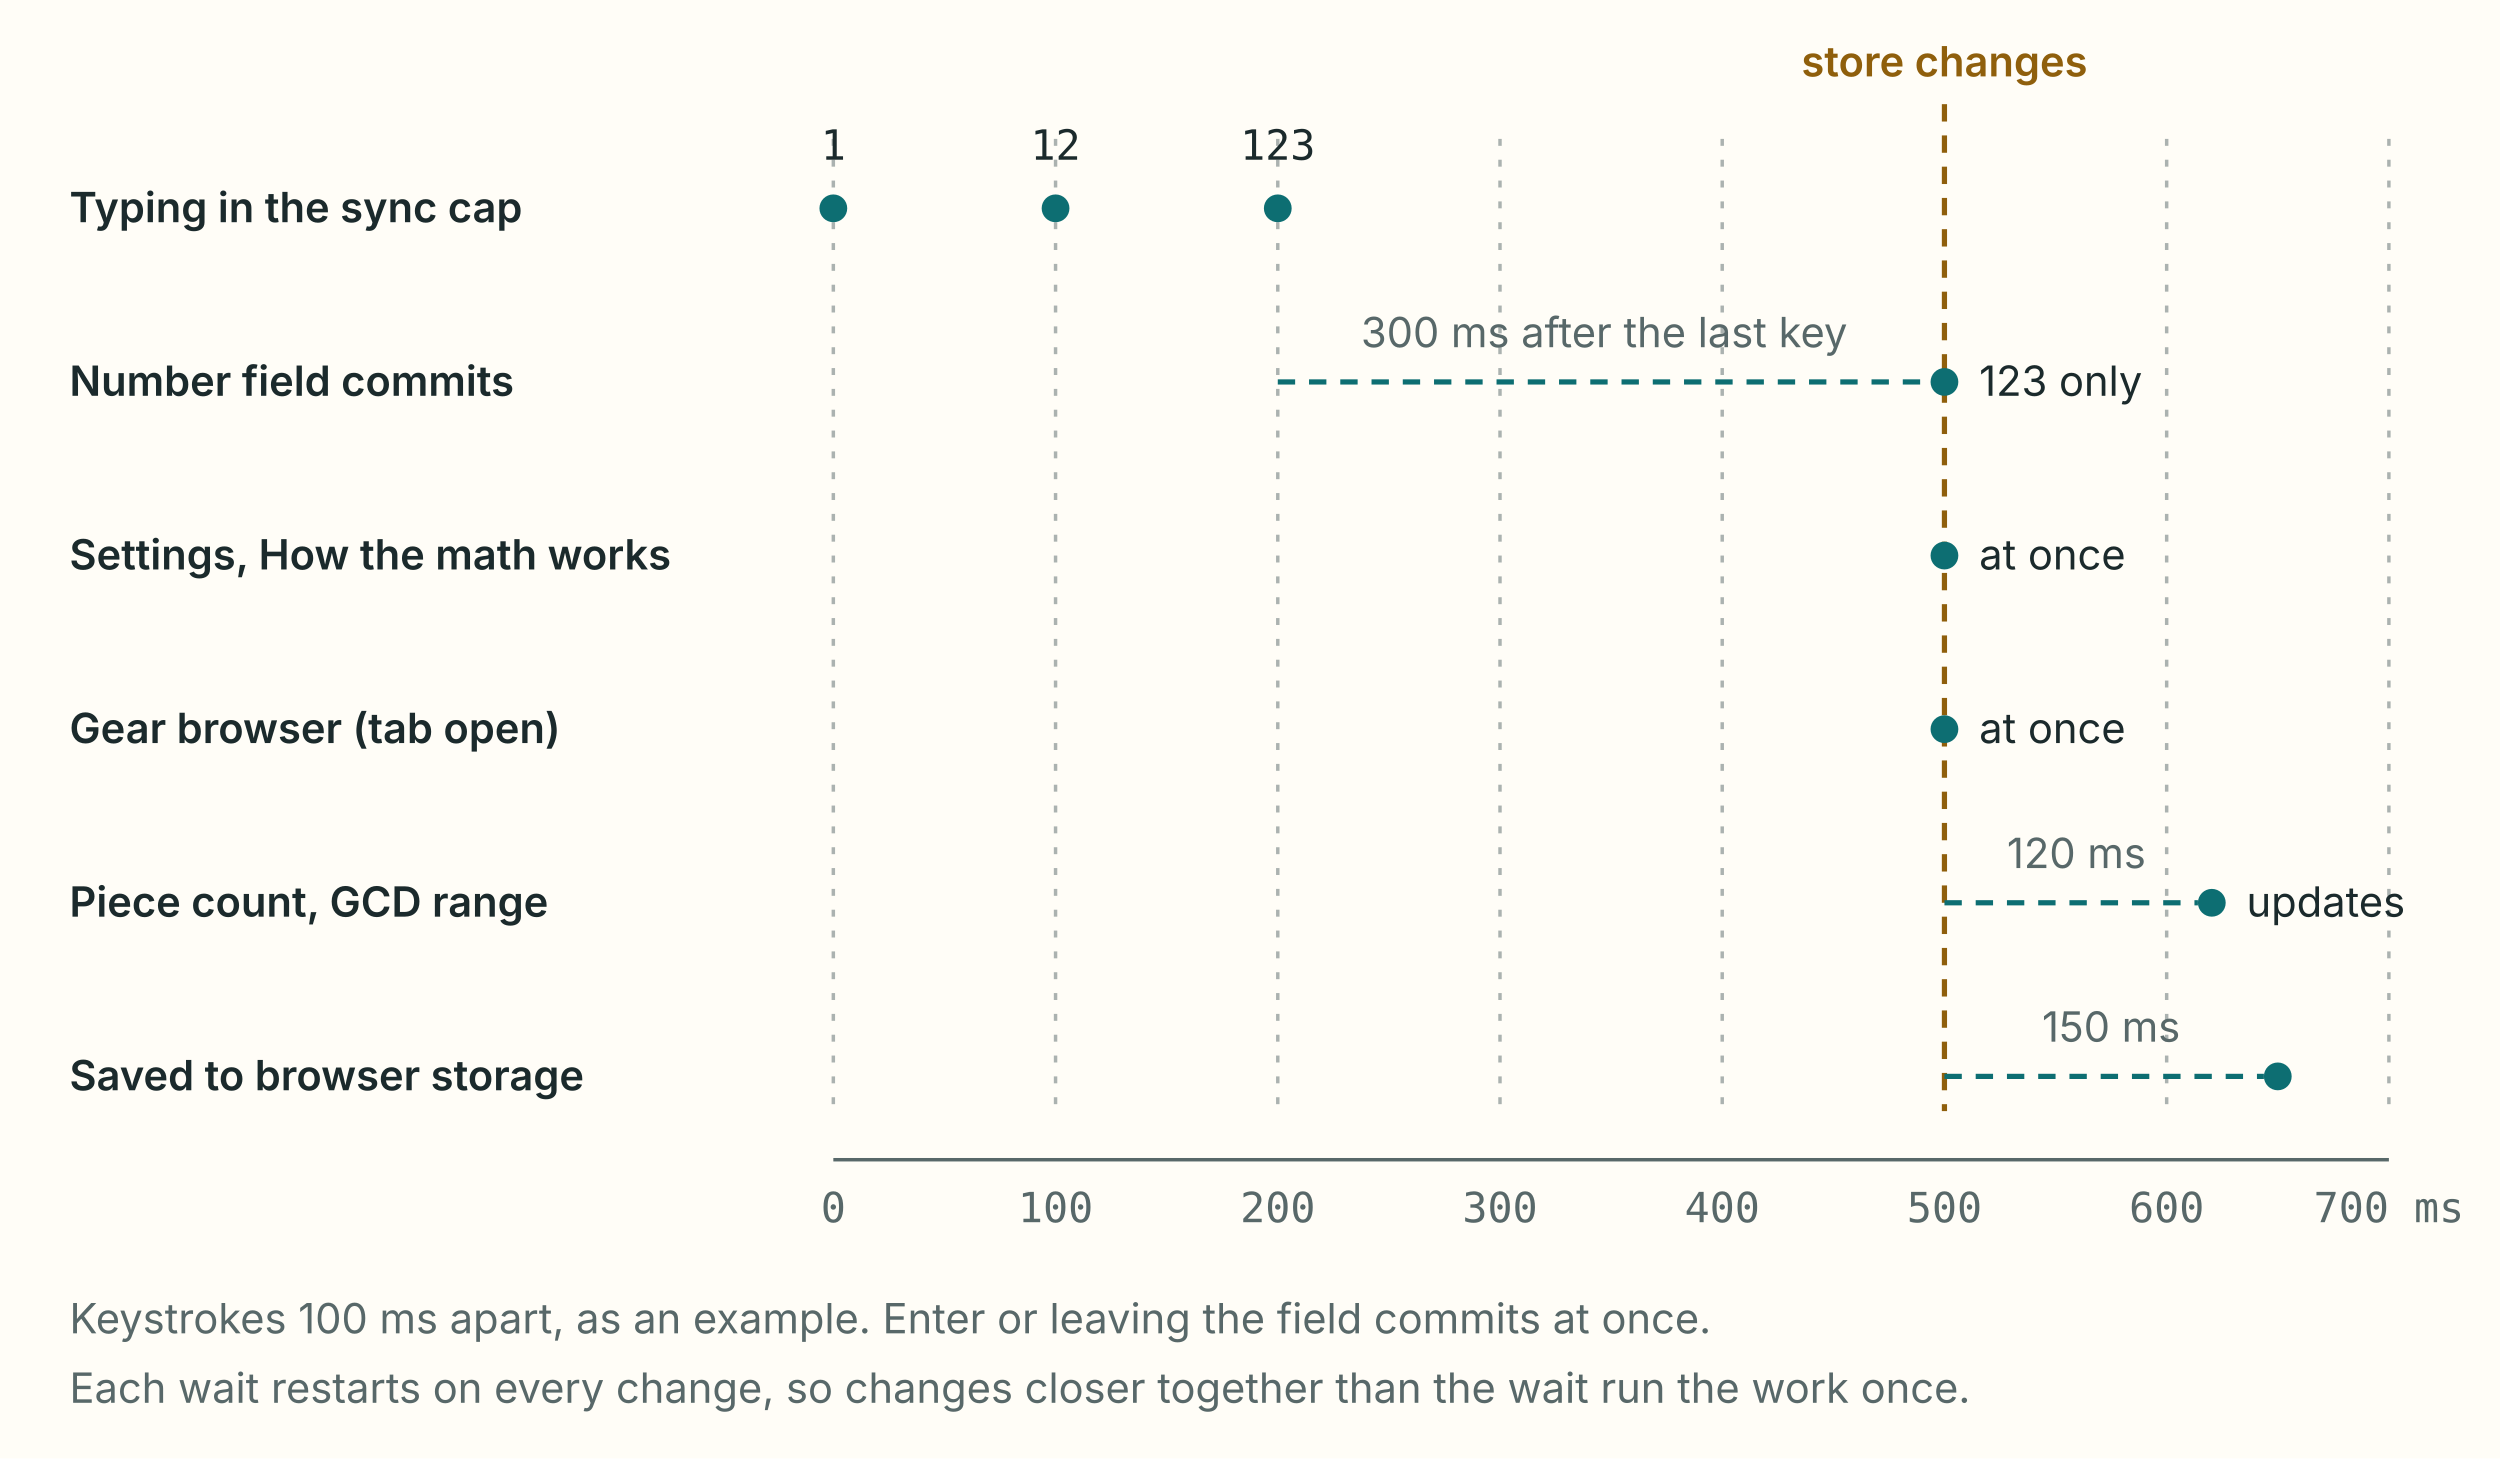
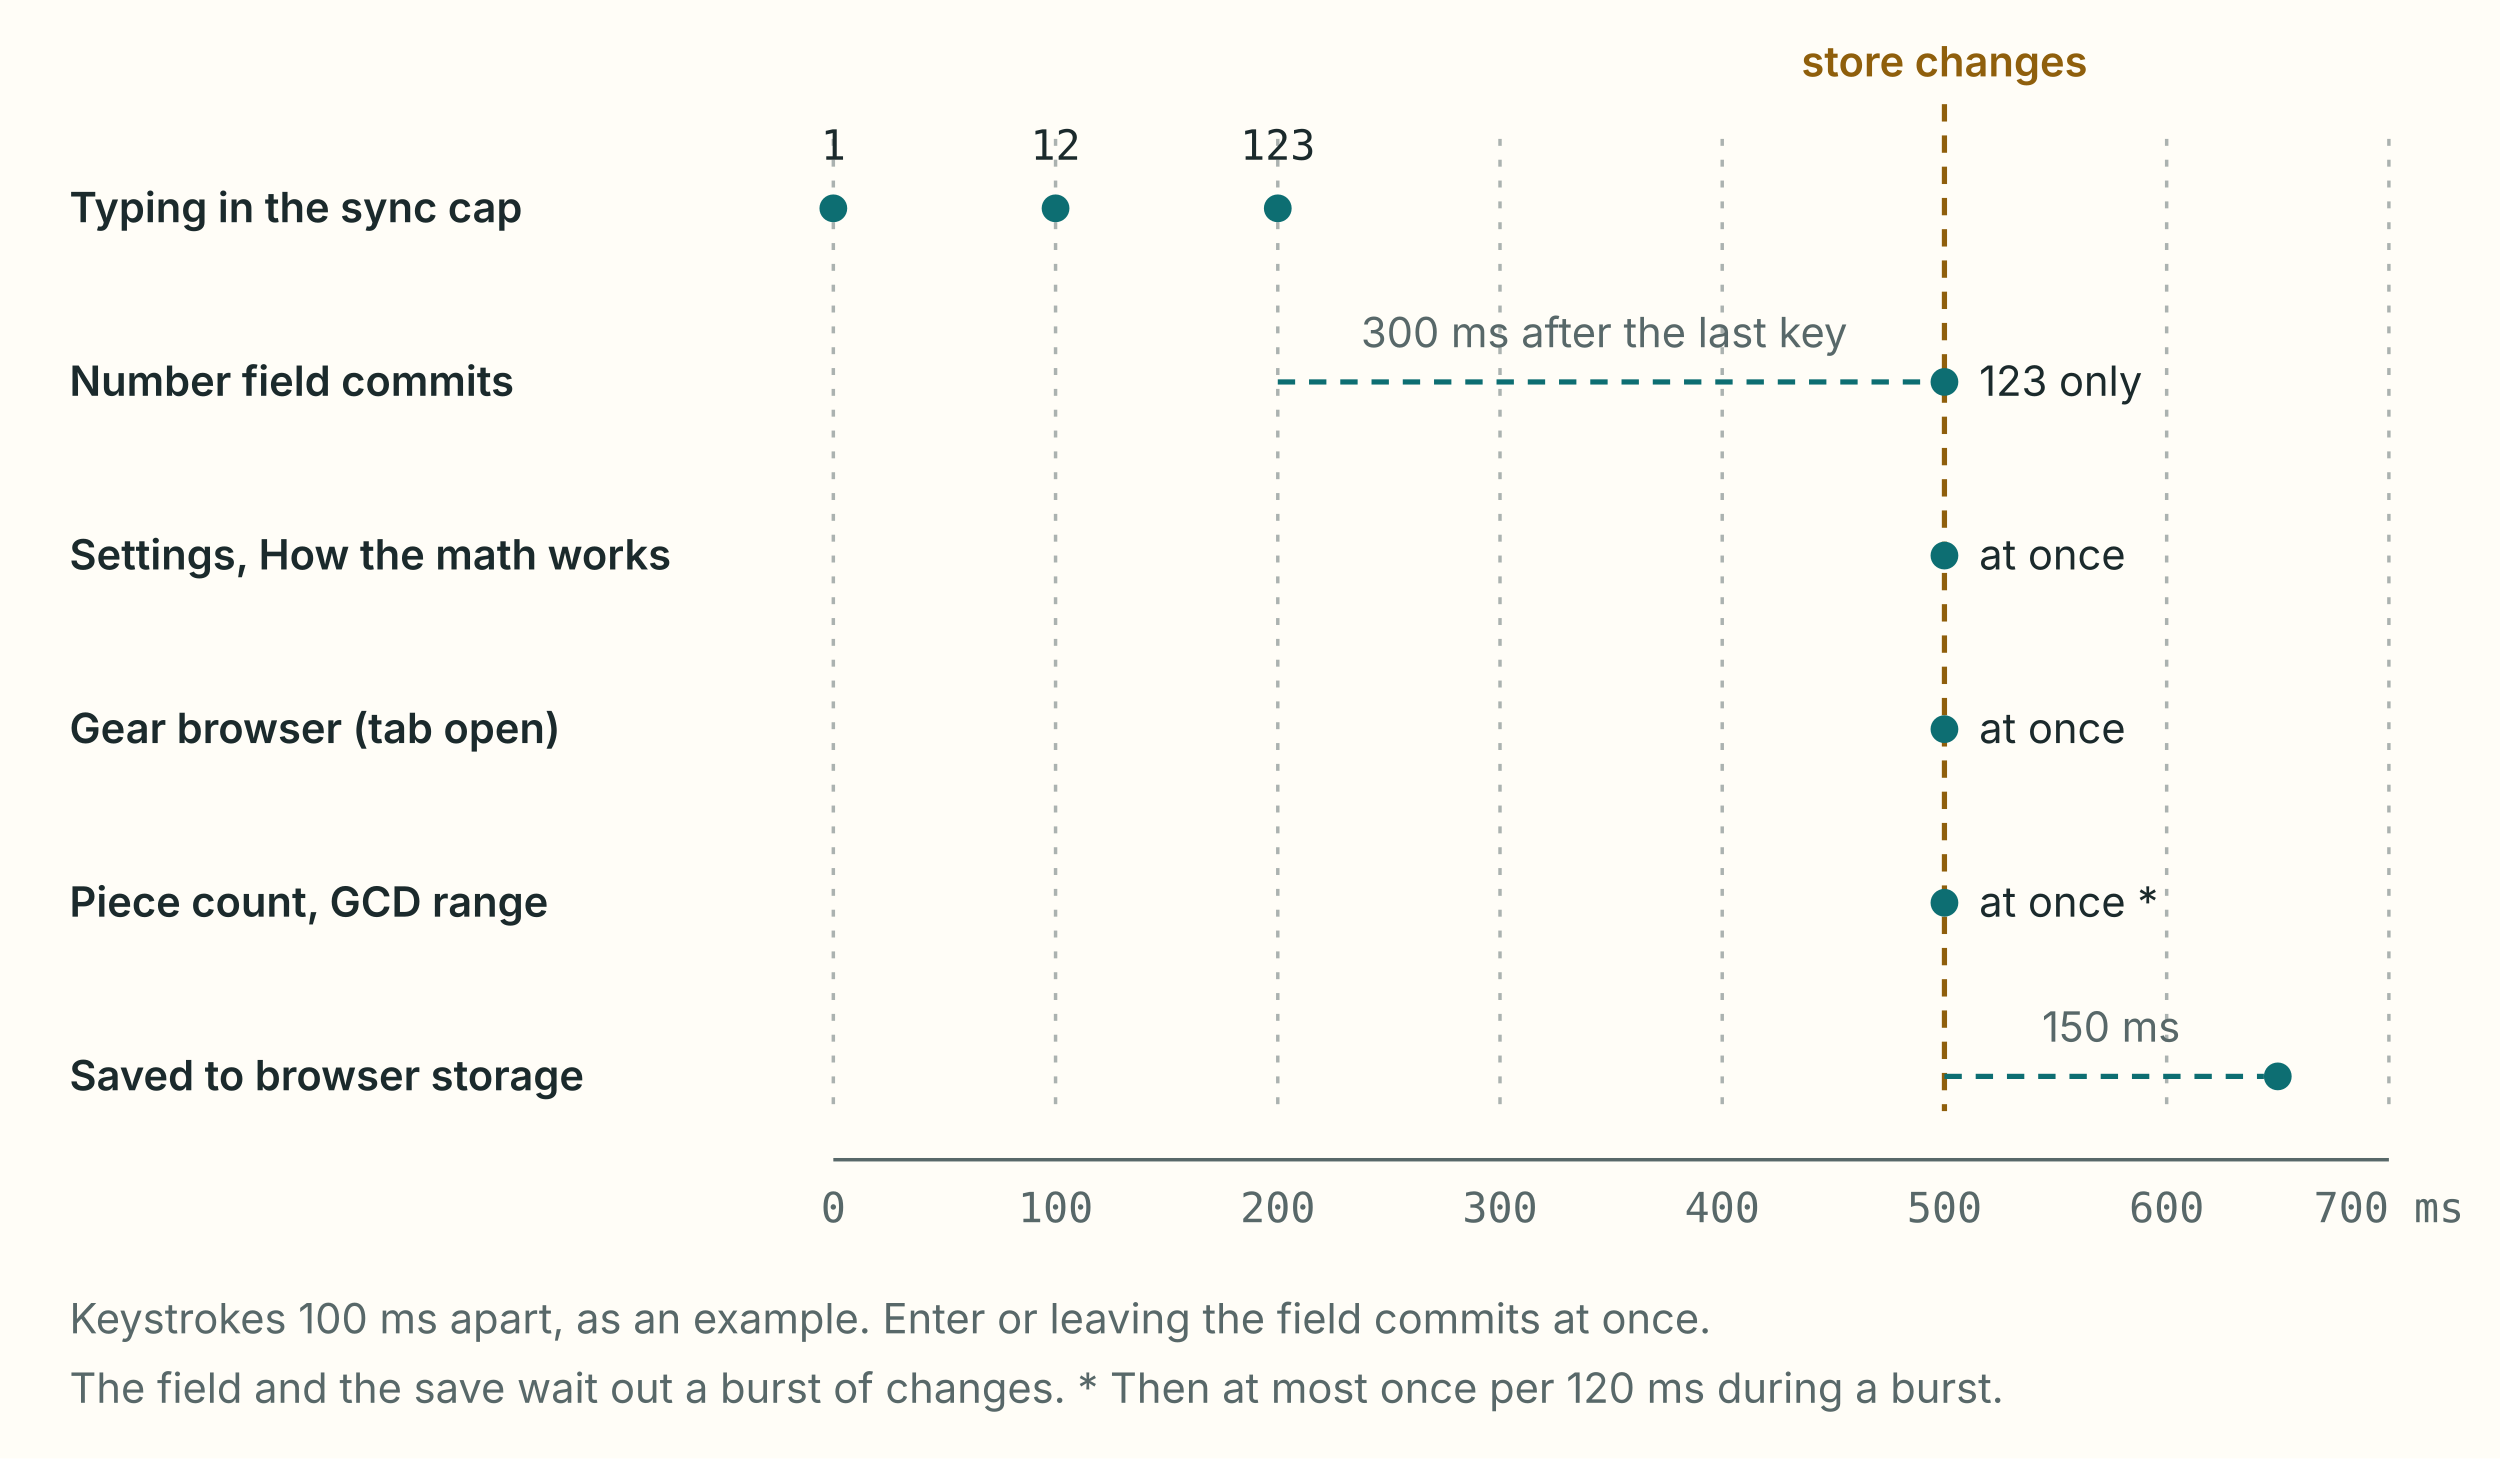
<svg xmlns="http://www.w3.org/2000/svg" viewBox="0 0 720 420" role="img" aria-labelledby="t d">
  <style>
    .bg { fill: #fffdf7; }
    .fg { fill: #1b2a2c; }
    .muted { fill: #586869; }
    .accent { fill: #0d6e72; }
    .gold { fill: #8f5f0c; }
    .axis { stroke: #586869; stroke-width: 1; }
    .grid { stroke: #586869; stroke-width: 1; stroke-dasharray: 2 4; opacity: 0.5; }
    .wait { fill: none; stroke: #0d6e72; stroke-width: 1.5; stroke-dasharray: 5 4; }
    .now { fill: none; stroke: #8f5f0c; stroke-width: 1.5; stroke-dasharray: 5 4; }
    text { font-family: system-ui, -apple-system, "Segoe UI", sans-serif; }
    .l { font-size: 12px; font-weight: 600; }
    .s { font-size: 12px; }
    .n { font-family: ui-monospace, Consolas, monospace; font-size: 12px; }
    @media (prefers-color-scheme: dark) {
      .bg { fill: #142023; }
      .fg { fill: #e5eeed; }
      .muted { fill: #92a5a5; }
      .accent { fill: #4cc2b6; }
      .gold { fill: #e2b659; }
      .axis { stroke: #92a5a5; }
      .grid { stroke: #92a5a5; }
      .wait { stroke: #4cc2b6; }
      .now { stroke: #e2b659; }
    }
  </style>
  <rect class="bg" x="0" y="0" width="720" height="420" />
  <line class="grid" x1="240" y1="40" x2="240" y2="320" />
  <line class="grid" x1="304" y1="40" x2="304" y2="320" />
  <line class="grid" x1="368" y1="40" x2="368" y2="320" />
  <line class="grid" x1="432" y1="40" x2="432" y2="320" />
  <line class="grid" x1="496" y1="40" x2="496" y2="320" />
  <line class="grid" x1="624" y1="40" x2="624" y2="320" />
  <line class="grid" x1="688" y1="40" x2="688" y2="320" />
  <line class="now" x1="560" y1="30" x2="560" y2="320" />
  <text class="gold l" x="560" y="22" text-anchor="middle">store changes</text>
  <text class="fg l" x="20" y="64">Typing in the sync cap</text>
  <circle class="accent" cx="240" cy="60" r="4" />
  <circle class="accent" cx="304" cy="60" r="4" />
  <circle class="accent" cx="368" cy="60" r="4" />
  <text class="fg n" x="240" y="46" text-anchor="middle">1</text>
  <text class="fg n" x="304" y="46" text-anchor="middle">12</text>
  <text class="fg n" x="368" y="46" text-anchor="middle">123</text>
  <text class="fg l" x="20" y="114">Number field commits</text>
  <line class="wait" x1="368" y1="110" x2="556" y2="110" />
  <circle class="accent" cx="560" cy="110" r="4" />
  <text class="muted s" x="462" y="100" text-anchor="middle">300 ms after the last key</text>
  <text class="fg s" x="570" y="114">123 only</text>
  <text class="fg l" x="20" y="164">Settings, How the math works</text>
  <circle class="accent" cx="560" cy="160" r="4" />
  <text class="fg s" x="570" y="164">at once</text>
  <text class="fg l" x="20" y="214">Gear browser (tab open)</text>
  <circle class="accent" cx="560" cy="210" r="4" />
  <text class="fg s" x="570" y="214">at once</text>
  <text class="fg l" x="20" y="264">Piece count, GCD range</text>
-   <line class="wait" x1="560" y1="260" x2="633" y2="260" />
-   <circle class="accent" cx="637" cy="260" r="4" />
-   <text class="muted s" x="598" y="250" text-anchor="middle">120 ms</text>
-   <text class="fg s" x="647" y="264">updates</text>
+   <circle class="accent" cx="560" cy="260" r="4" />
+   <text class="fg s" x="570" y="264">at once *</text>
  <text class="fg l" x="20" y="314">Saved to browser storage</text>
  <line class="wait" x1="560" y1="310" x2="652" y2="310" />
  <circle class="accent" cx="656" cy="310" r="4" />
  <text class="muted s" x="608" y="300" text-anchor="middle">150 ms</text>
  <line class="axis" x1="240" y1="334" x2="688" y2="334" />
  <text class="muted n" x="240" y="352" text-anchor="middle">0</text>
  <text class="muted n" x="304" y="352" text-anchor="middle">100</text>
  <text class="muted n" x="368" y="352" text-anchor="middle">200</text>
  <text class="muted n" x="432" y="352" text-anchor="middle">300</text>
  <text class="muted n" x="496" y="352" text-anchor="middle">400</text>
  <text class="muted n" x="560" y="352" text-anchor="middle">500</text>
  <text class="muted n" x="624" y="352" text-anchor="middle">600</text>
  <text class="muted n" x="688" y="352" text-anchor="middle">700 ms</text>
  <text class="muted s" x="20" y="384">Keystrokes 100 ms apart, as an example. Enter or leaving the field commits at once.</text>
-   <text class="muted s" x="20" y="404">Each wait restarts on every change, so changes closer together than the wait run the work once.</text>
+   <text class="muted s" x="20" y="404">The field and the save wait out a burst of changes. * Then at most once per 120 ms during a burst.</text>
</svg>
